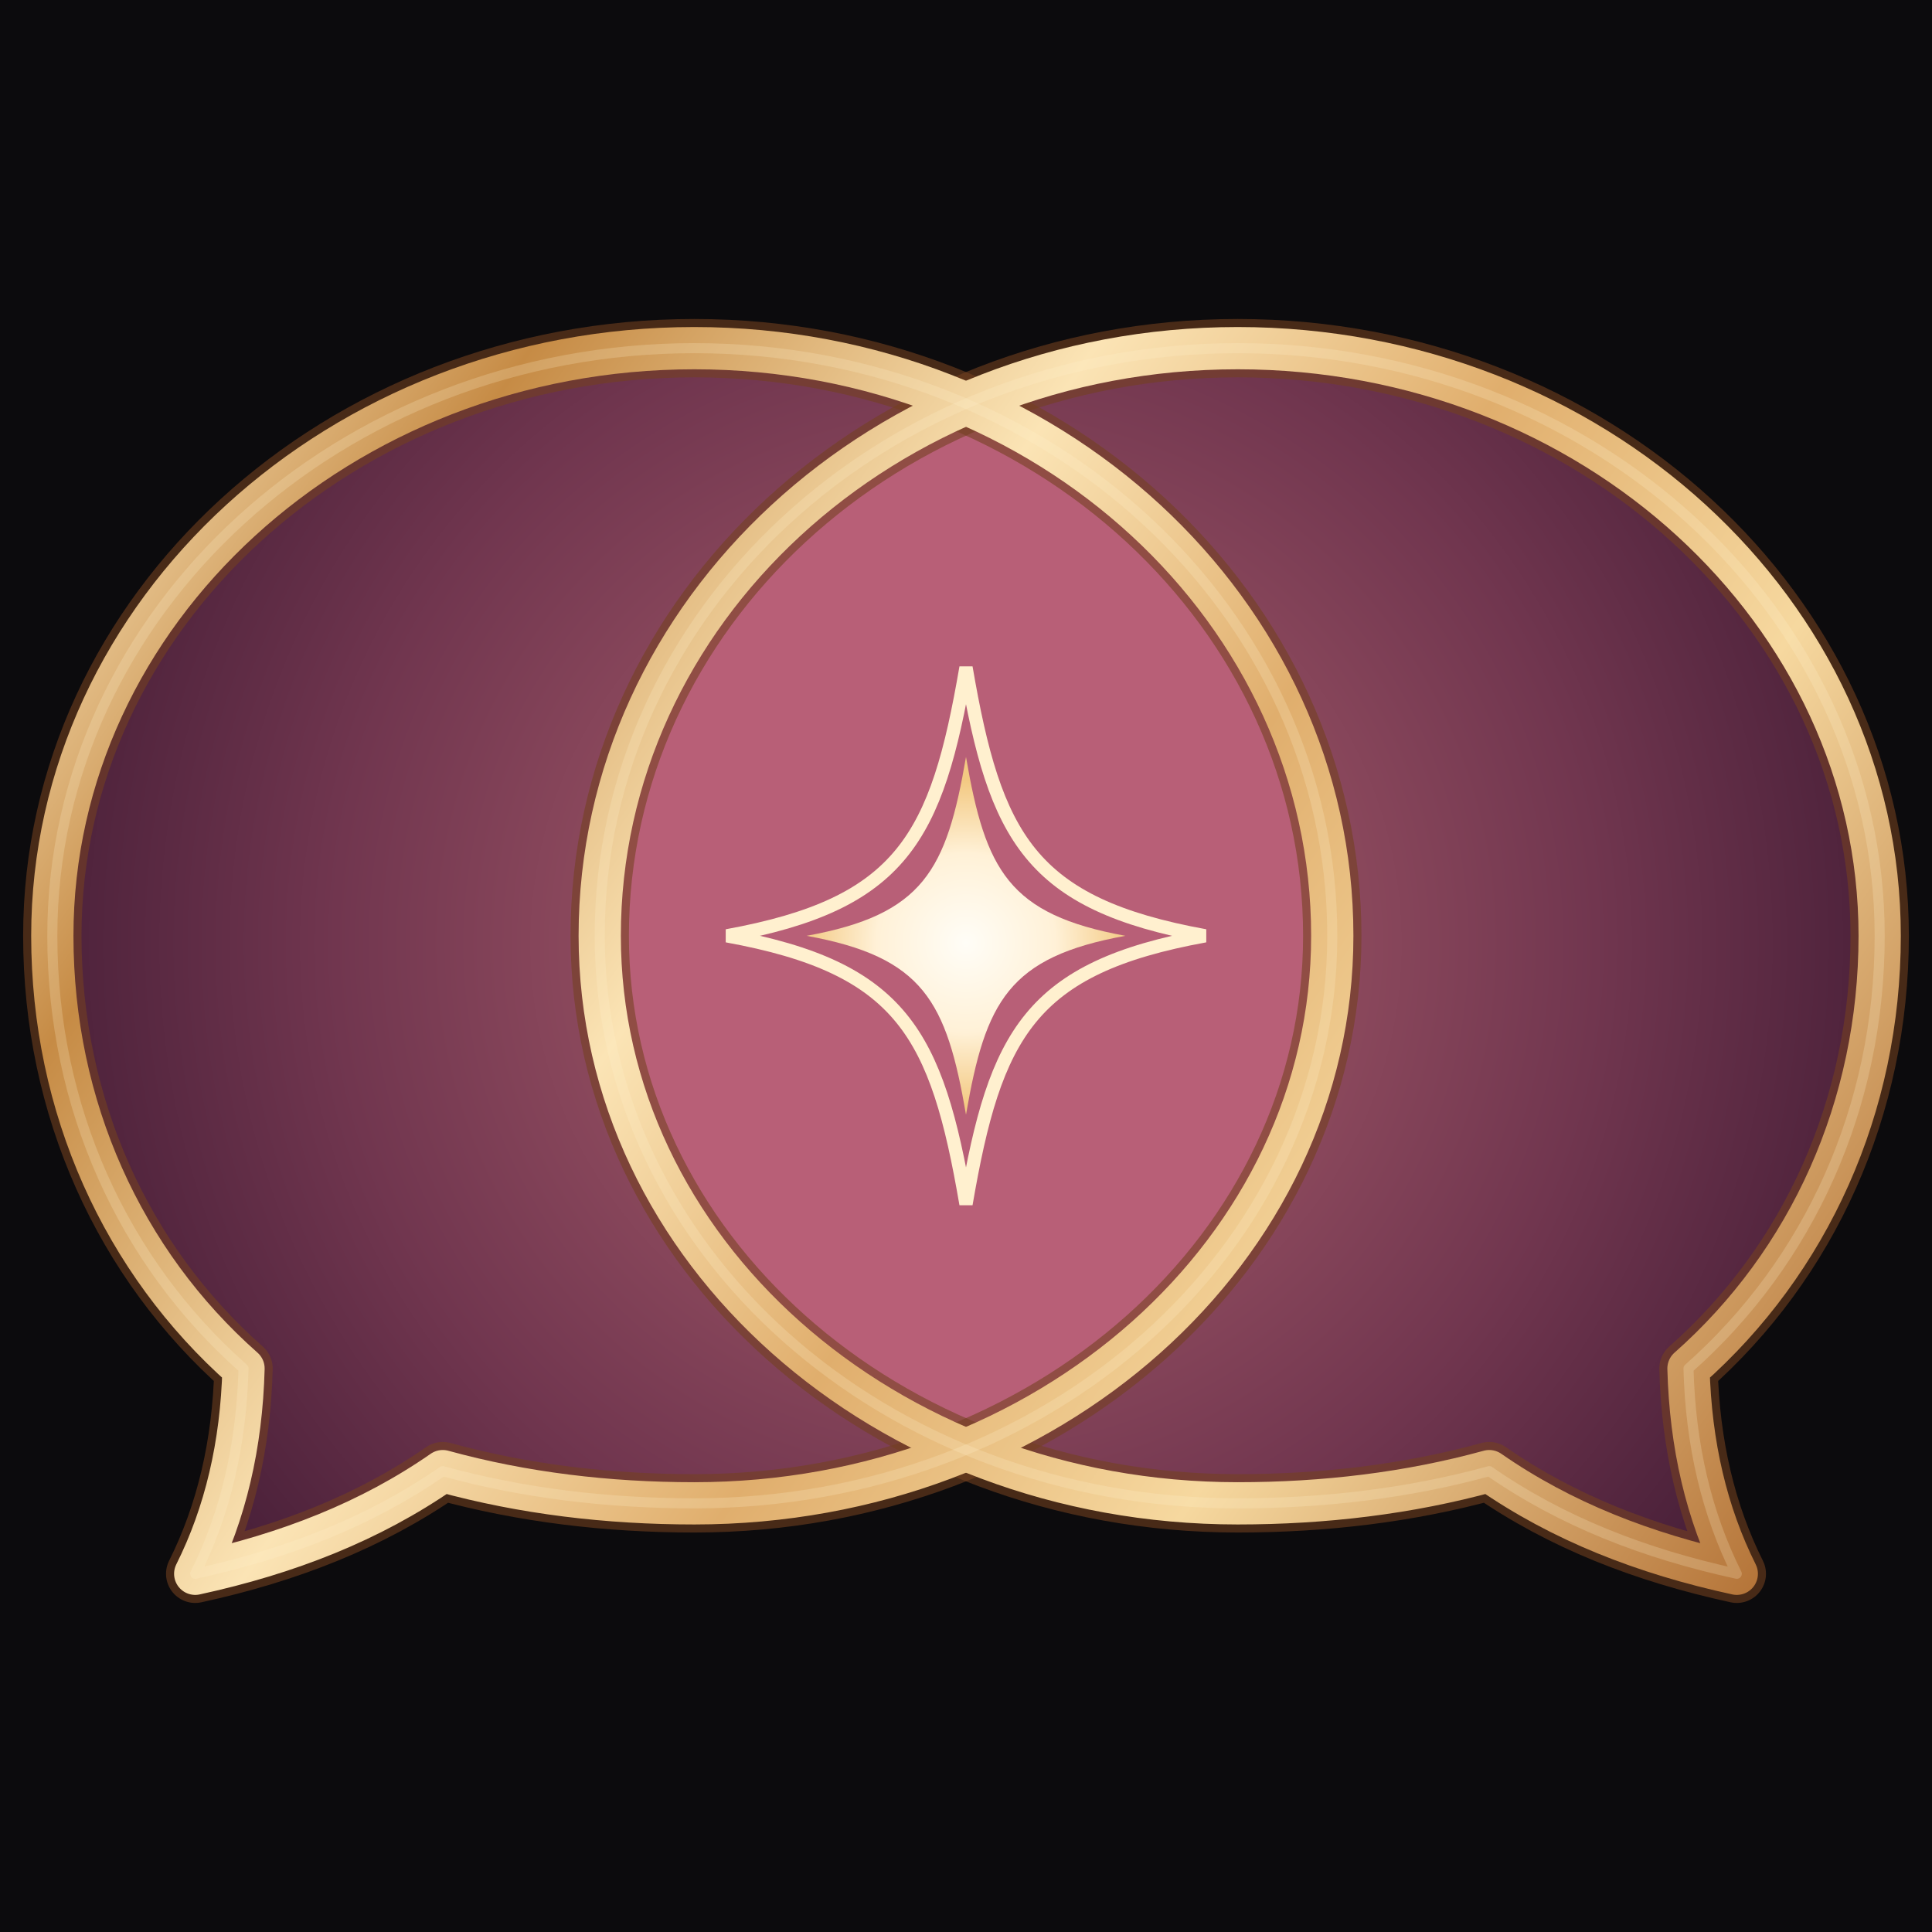
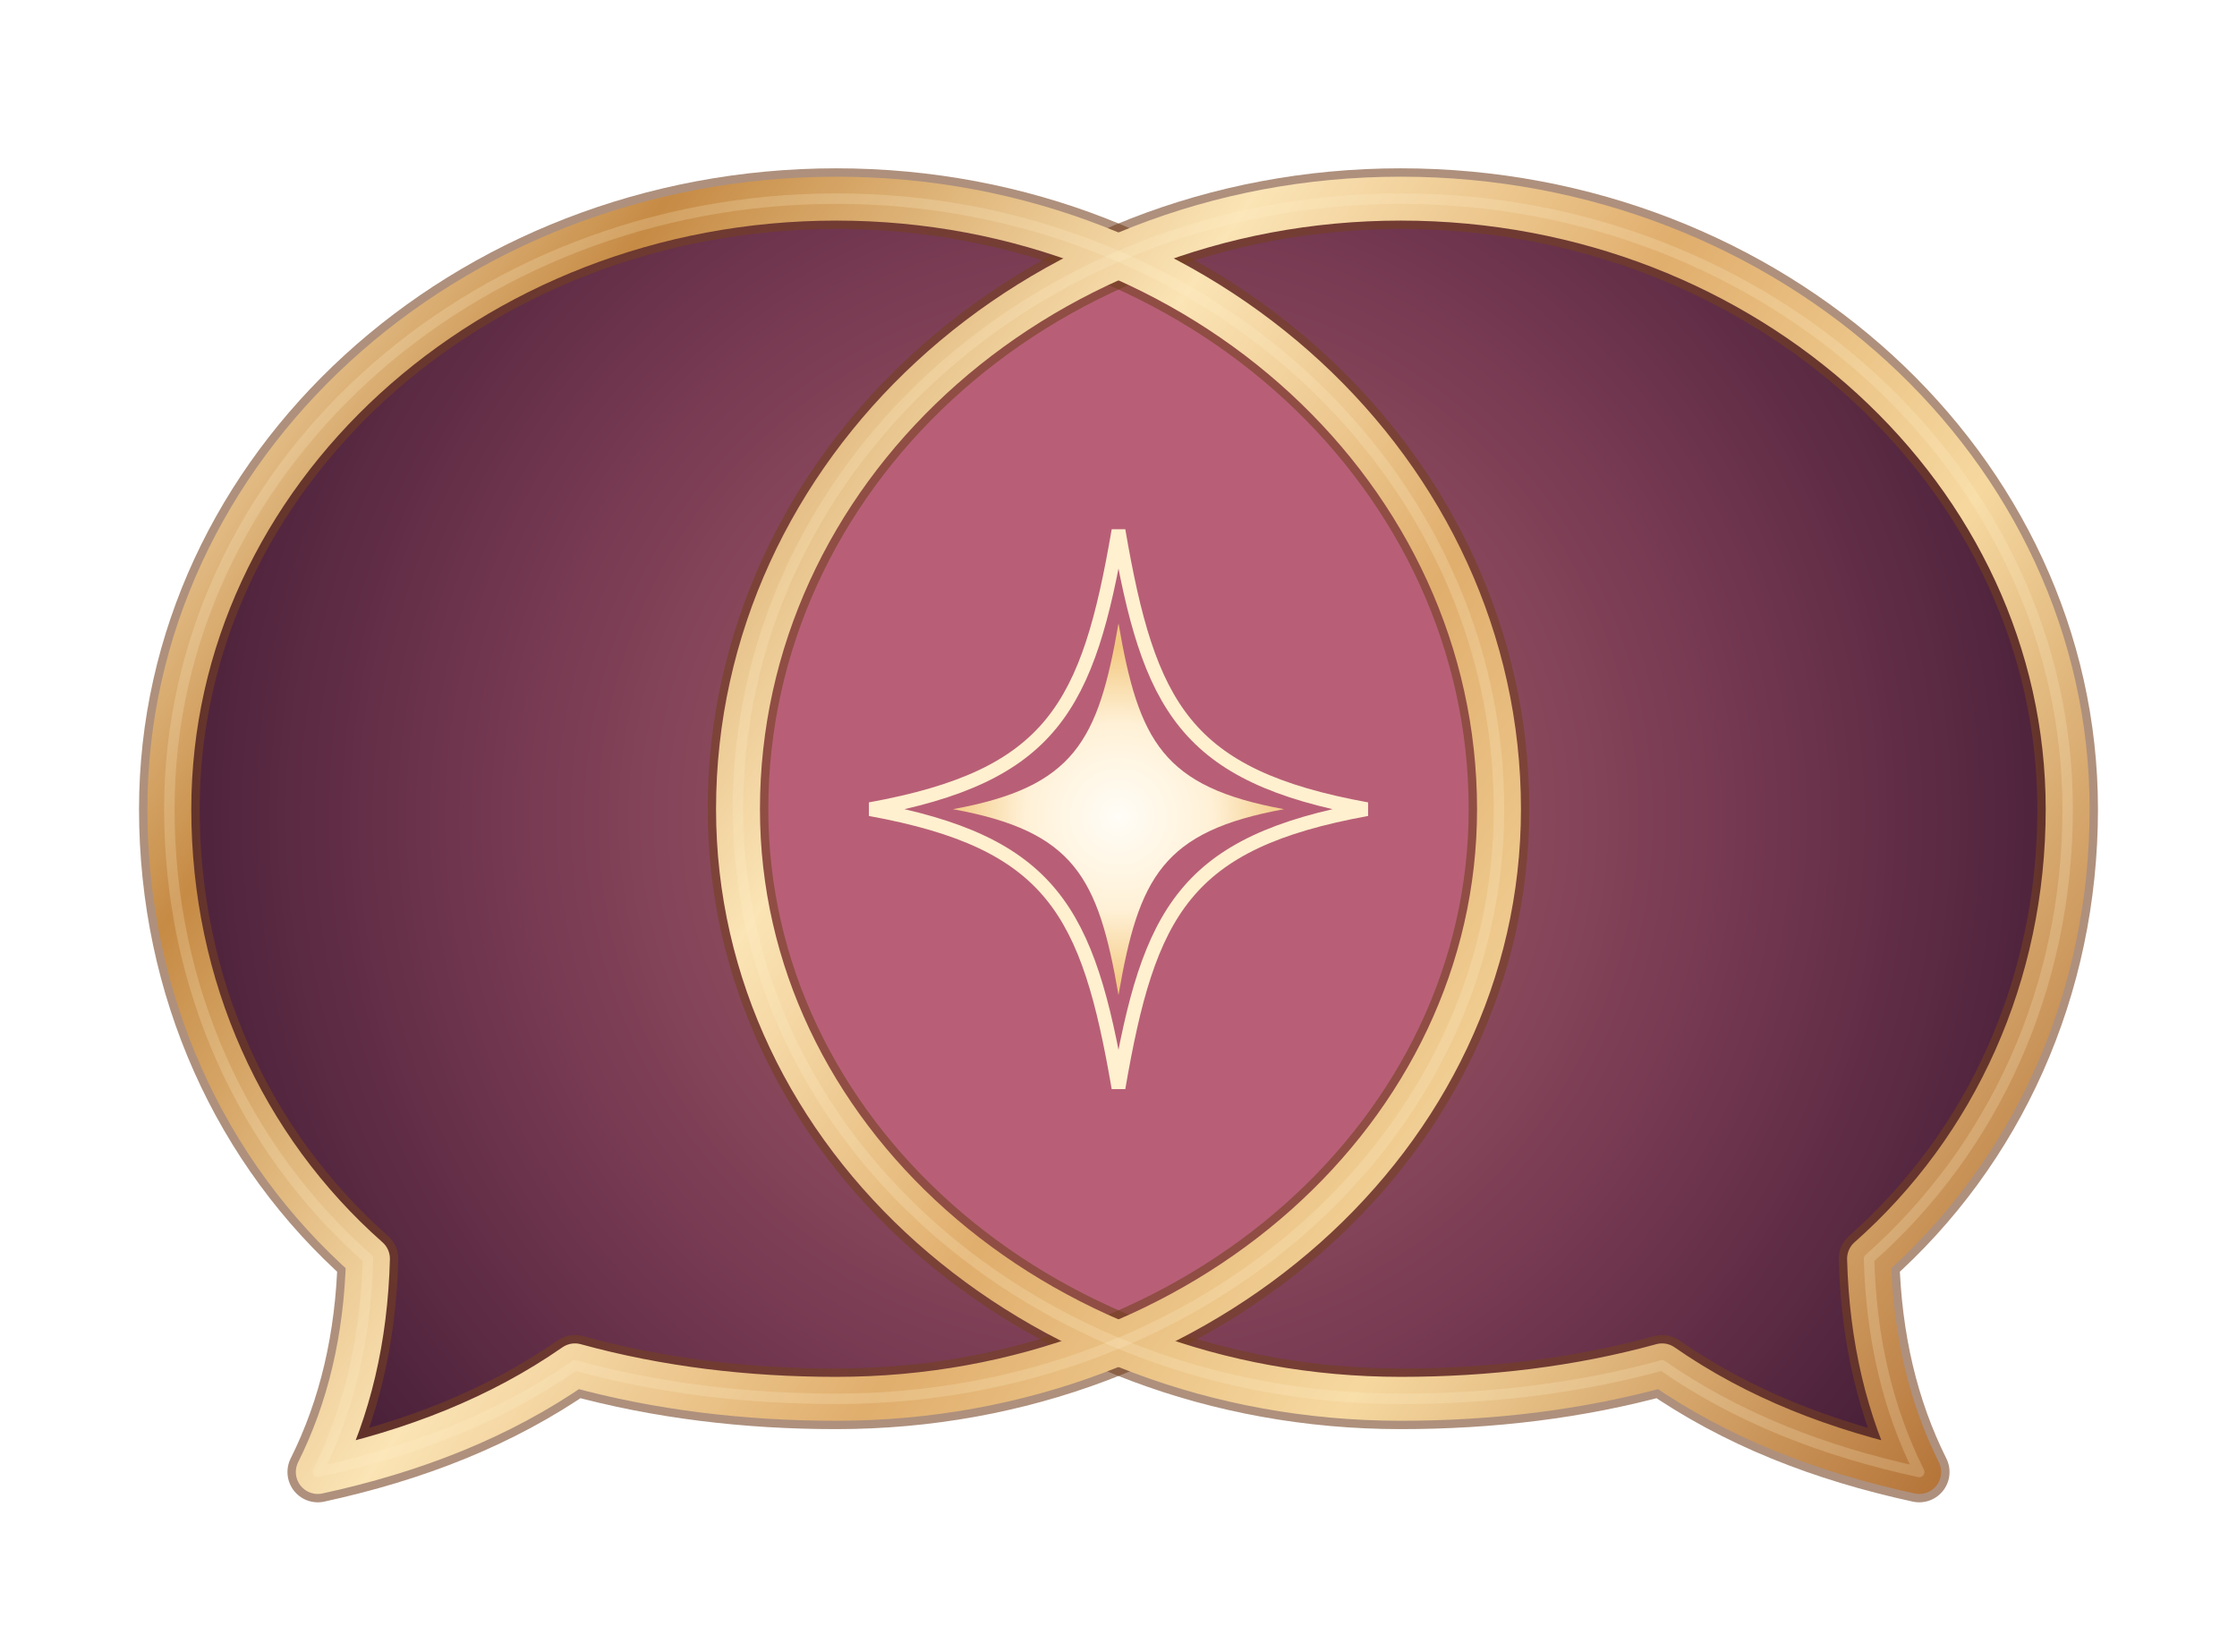
- <svg xmlns="http://www.w3.org/2000/svg" width="32" height="32" viewBox="120 -48 960 960" fill="none">
-   <rect x="120" y="-48" width="960" height="960" fill="#0c0b0d" />
+ <svg xmlns="http://www.w3.org/2000/svg" width="1070" height="790" viewBox="65 30 1070 790" fill="none">
  <defs>
-     <radialGradient id="favBubbleGlow" cx="0" cy="0" r="1" gradientUnits="userSpaceOnUse" gradientTransform="translate(600 421) rotate(90) scale(520 520)">
+     <radialGradient id="bubbleGlowFill" cx="0" cy="0" r="1" gradientUnits="userSpaceOnUse" gradientTransform="translate(600 421) rotate(90) scale(520 520)">
      <stop stop-color="#B96F78" />
      <stop offset="0.23" stop-color="#9A5364" />
      <stop offset="0.6" stop-color="#71364F" />
      <stop offset="1" stop-color="#3B1831" />
    </radialGradient>
-     <linearGradient id="favGoldStroke" x1="170" y1="140" x2="1030" y2="735" gradientUnits="userSpaceOnUse">
+     <linearGradient id="goldStroke" x1="170" y1="140" x2="1030" y2="735" gradientUnits="userSpaceOnUse">
      <stop stop-color="#FAE5BB" />
      <stop offset="0.16" stop-color="#C68B45" />
      <stop offset="0.38" stop-color="#FBE4B5" />
      <stop offset="0.55" stop-color="#E0AE6D" />
      <stop offset="0.73" stop-color="#F6D89F" />
      <stop offset="1" stop-color="#AE6A2E" />
    </linearGradient>
-     <radialGradient id="favSparkFill" cx="0" cy="0" r="1" gradientUnits="userSpaceOnUse" gradientTransform="translate(600 421) rotate(90) scale(92)">
+     <radialGradient id="sparkFill" cx="0" cy="0" r="1" gradientUnits="userSpaceOnUse" gradientTransform="translate(600 421) rotate(90) scale(92)">
      <stop stop-color="#FFFDF7" />
      <stop offset="0.55" stop-color="#FFF1D7" />
      <stop offset="1" stop-color="#F3C982" />
    </radialGradient>
-     <clipPath id="favLeftOverlap" clipPathUnits="userSpaceOnUse">
+     <clipPath id="leftOverlap" clipPathUnits="userSpaceOnUse">
      <path d="M465 125C289 125 146 256 146 417C146 502 181 579 241 632C240 670 232 704 217 734C263 724 304 708 340 683C380 694 422 699 465 699C641 699 782 573 782 417C782 256 641 125 465 125Z" />
    </clipPath>
  </defs>
-   <path d="M465 125C289 125 146 256 146 417C146 502 181 579 241 632C240 670 232 704 217 734C263 724 304 708 340 683C380 694 422 699 465 699C641 699 782 573 782 417C782 256 641 125 465 125Z" fill="url(#favBubbleGlow)" />
-   <path d="M735 125C911 125 1054 256 1054 417C1054 502 1019 579 959 632C960 670 968 704 983 734C937 724 896 708 860 683C820 694 778 699 735 699C559 699 418 573 418 417C418 256 559 125 735 125Z" fill="url(#favBubbleGlow)" />
-   <path d="M735 125C911 125 1054 256 1054 417C1054 502 1019 579 959 632C960 670 968 704 983 734C937 724 896 708 860 683C820 694 778 699 735 699C559 699 418 573 418 417C418 256 559 125 735 125Z" fill="#B85F77" clip-path="url(#favLeftOverlap)" />
+   <path d="M465 125C289 125 146 256 146 417C146 502 181 579 241 632C240 670 232 704 217 734C263 724 304 708 340 683C380 694 422 699 465 699C641 699 782 573 782 417C782 256 641 125 465 125Z" fill="url(#bubbleGlowFill)" />
+   <path d="M735 125C911 125 1054 256 1054 417C1054 502 1019 579 959 632C960 670 968 704 983 734C937 724 896 708 860 683C820 694 778 699 735 699C559 699 418 573 418 417C418 256 559 125 735 125Z" fill="url(#bubbleGlowFill)" />
+   <path d="M735 125C911 125 1054 256 1054 417C1054 502 1019 579 959 632C960 670 968 704 983 734C937 724 896 708 860 683C820 694 778 699 735 699C559 699 418 573 418 417C418 256 559 125 735 125Z" fill="#B85F77" clip-path="url(#leftOverlap)" />
  <path d="M465 125C289 125 146 256 146 417C146 502 181 579 241 632C240 670 232 704 217 734C263 724 304 708 340 683C380 694 422 699 465 699C641 699 782 573 782 417C782 256 641 125 465 125Z" stroke="#74401F" stroke-opacity="0.58" stroke-width="29" stroke-linecap="round" stroke-linejoin="round" />
  <path d="M735 125C911 125 1054 256 1054 417C1054 502 1019 579 959 632C960 670 968 704 983 734C937 724 896 708 860 683C820 694 778 699 735 699C559 699 418 573 418 417C418 256 559 125 735 125Z" stroke="#74401F" stroke-opacity="0.58" stroke-width="29" stroke-linecap="round" stroke-linejoin="round" />
-   <path d="M465 125C289 125 146 256 146 417C146 502 181 579 241 632C240 670 232 704 217 734C263 724 304 708 340 683C380 694 422 699 465 699C641 699 782 573 782 417C782 256 641 125 465 125Z" stroke="url(#favGoldStroke)" stroke-width="21" stroke-linecap="round" stroke-linejoin="round" />
-   <path d="M735 125C911 125 1054 256 1054 417C1054 502 1019 579 959 632C960 670 968 704 983 734C937 724 896 708 860 683C820 694 778 699 735 699C559 699 418 573 418 417C418 256 559 125 735 125Z" stroke="url(#favGoldStroke)" stroke-width="21" stroke-linecap="round" stroke-linejoin="round" />
+   <path d="M465 125C289 125 146 256 146 417C146 502 181 579 241 632C240 670 232 704 217 734C263 724 304 708 340 683C380 694 422 699 465 699C641 699 782 573 782 417C782 256 641 125 465 125Z" stroke="url(#goldStroke)" stroke-width="21" stroke-linecap="round" stroke-linejoin="round" />
+   <path d="M735 125C911 125 1054 256 1054 417C1054 502 1019 579 959 632C960 670 968 704 983 734C937 724 896 708 860 683C820 694 778 699 735 699C559 699 418 573 418 417C418 256 559 125 735 125Z" stroke="url(#goldStroke)" stroke-width="21" stroke-linecap="round" stroke-linejoin="round" />
  <path d="M465 125C289 125 146 256 146 417C146 502 181 579 241 632C240 670 232 704 217 734C263 724 304 708 340 683C380 694 422 699 465 699C641 699 782 573 782 417C782 256 641 125 465 125Z" stroke="#FFF1CD" stroke-opacity="0.22" stroke-width="5" stroke-linecap="round" stroke-linejoin="round" />
  <path d="M735 125C911 125 1054 256 1054 417C1054 502 1019 579 959 632C960 670 968 704 983 734C937 724 896 708 860 683C820 694 778 699 735 699C559 699 418 573 418 417C418 256 559 125 735 125Z" stroke="#FFF1CD" stroke-opacity="0.22" stroke-width="5" stroke-linecap="round" stroke-linejoin="round" />
  <path d="M600 316C611 380 624 405 690 417C624 429 611 454 600 518C589 454 576 429 510 417C576 405 589 380 600 316Z" transform="translate(600 417) scale(1.32) translate(-600 -417)" stroke="#FFF0CF" stroke-width="5" />
-   <path d="M600 316C611 380 624 405 690 417C624 429 611 454 600 518C589 454 576 429 510 417C576 405 589 380 600 316Z" transform="translate(600 417) scale(0.88) translate(-600 -417)" fill="url(#favSparkFill)" />
+   <path d="M600 316C611 380 624 405 690 417C624 429 611 454 600 518C589 454 576 429 510 417C576 405 589 380 600 316Z" transform="translate(600 417) scale(0.88) translate(-600 -417)" fill="url(#sparkFill)" />
</svg>
